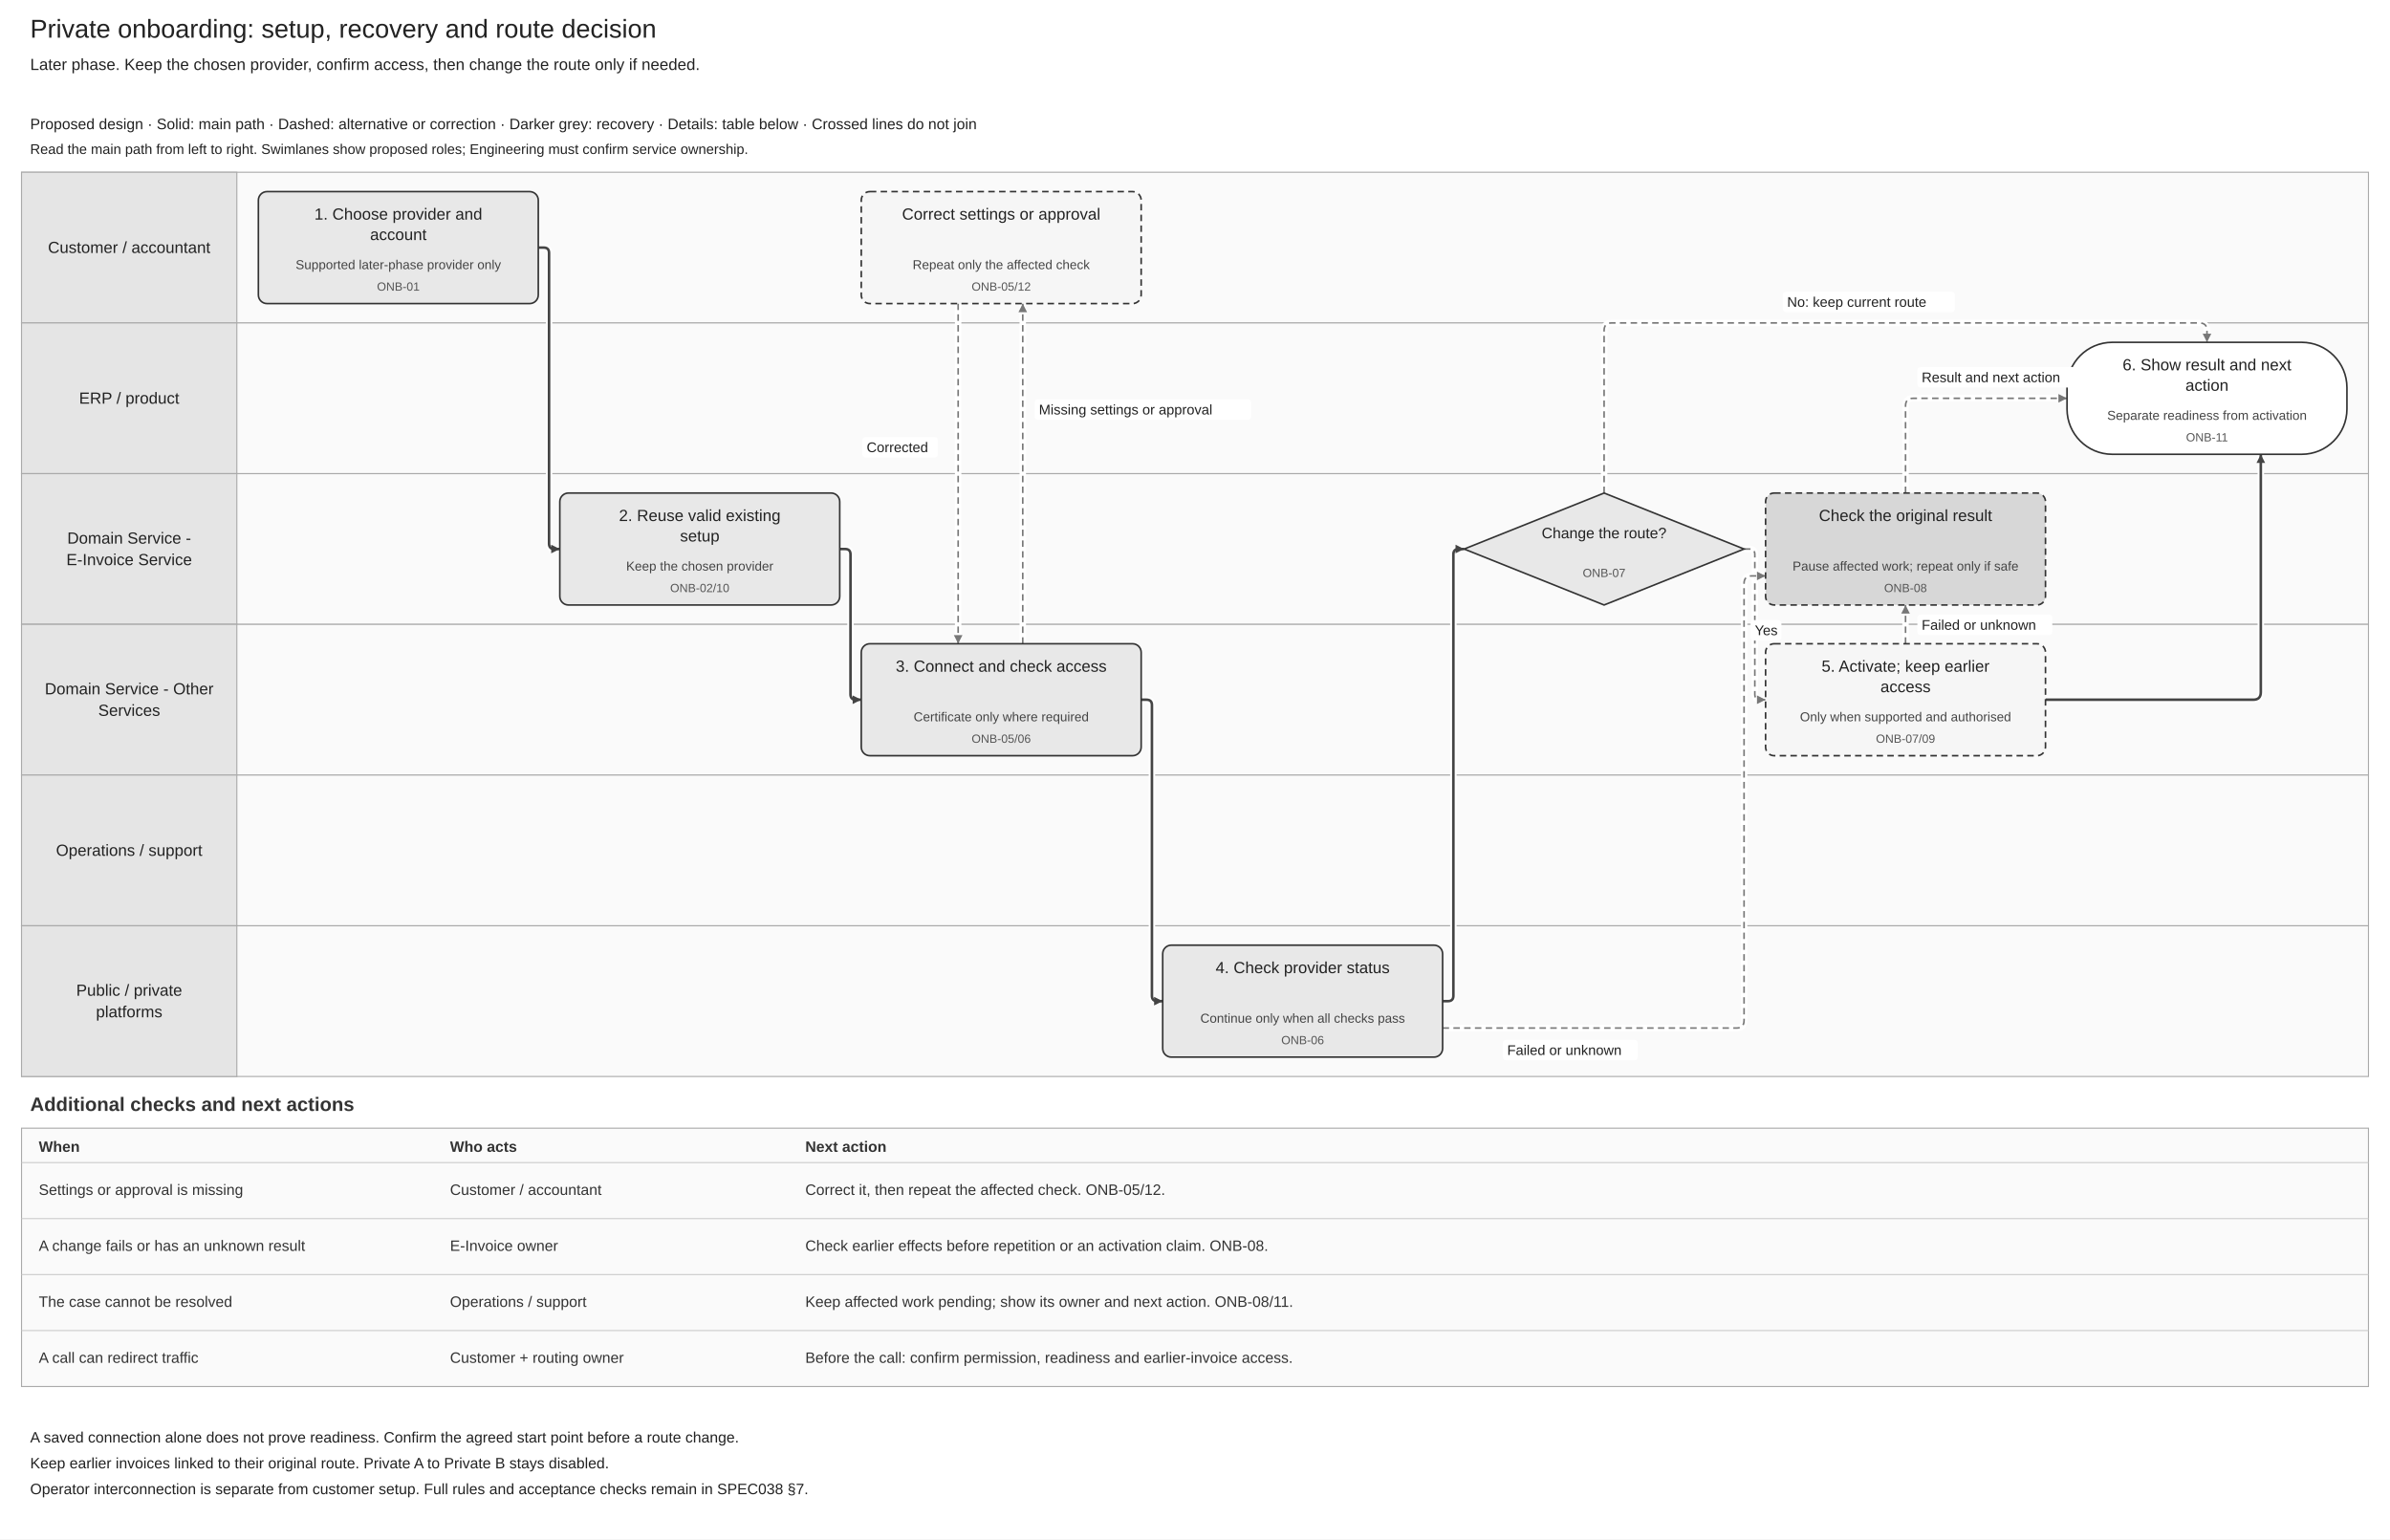
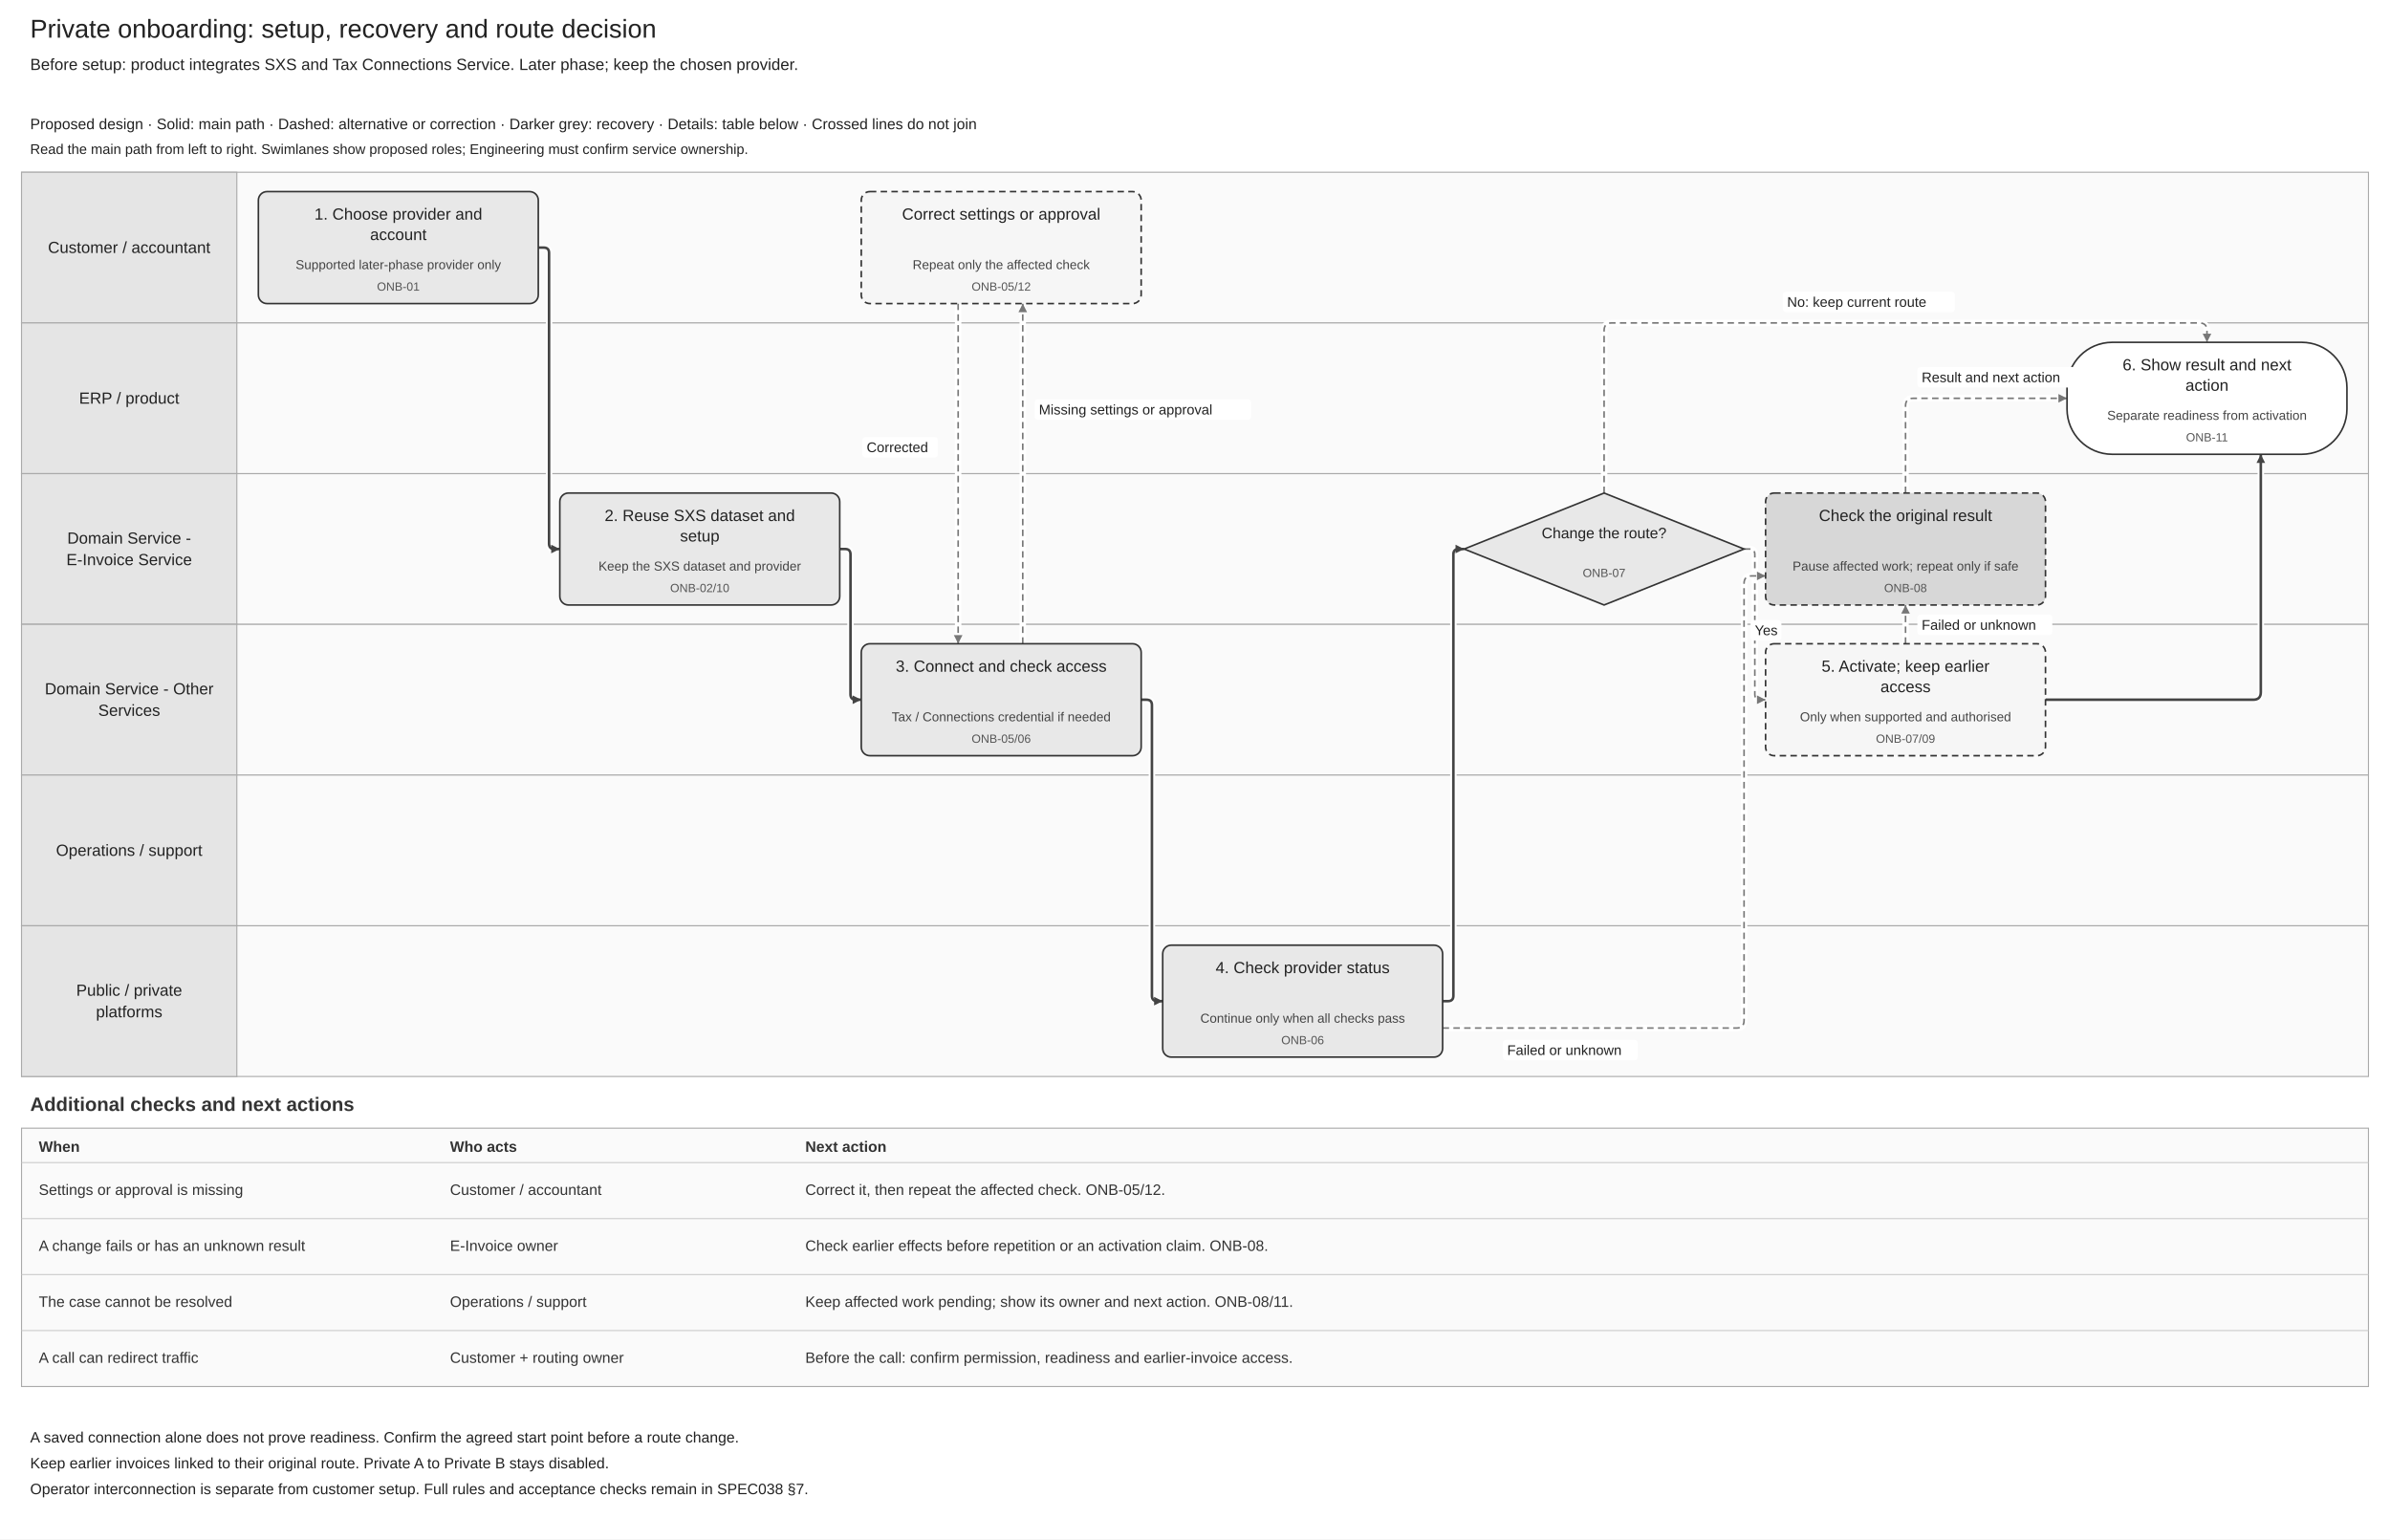
<svg xmlns="http://www.w3.org/2000/svg" width="2220" height="1430" viewBox="0 0 2220 1430" role="img" aria-label="Private onboarding: setup, recovery and route decision">
  <rect width="2220" height="1430" fill="white" />
  <text x="28" y="35" font-family="Arial, sans-serif" font-size="24" text-anchor="start" fill="#222222">Private onboarding: setup, recovery and route decision</text>
-   <text x="28" y="65" font-family="Arial, sans-serif" font-size="15" text-anchor="start" fill="#222222">Later phase. Keep the chosen provider, confirm access, then change the route only if needed.</text>
+   <text x="28" y="65" font-family="Arial, sans-serif" font-size="15" text-anchor="start" fill="#222222">Before setup: product integrates SXS and Tax Connections Service. Later phase; keep the chosen provider.</text>
  <text x="28" y="120" font-family="Arial, sans-serif" font-size="14" text-anchor="start" fill="#222222">Proposed design · Solid: main path · Dashed: alternative or correction · Darker grey: recovery · Details: table below · Crossed lines do not join</text>
  <text x="28" y="143" font-family="Arial, sans-serif" font-size="13" text-anchor="start" fill="#222222">Read the main path from left to right. Swimlanes show proposed roles; Engineering must confirm service ownership.</text>
  <rect x="20" y="160" width="2180" height="140" fill="#fafafa" stroke="#aaaaaa" />
  <rect x="20" y="160" width="200" height="140" fill="#e5e5e5" stroke="#aaaaaa" />
  <text x="120" y="235" font-family="Arial, sans-serif" font-size="15" text-anchor="middle" fill="#222222">Customer / accountant</text>
  <rect x="20" y="300" width="2180" height="140" fill="#fafafa" stroke="#aaaaaa" />
  <rect x="20" y="300" width="200" height="140" fill="#e5e5e5" stroke="#aaaaaa" />
  <text x="120" y="375" font-family="Arial, sans-serif" font-size="15" text-anchor="middle" fill="#222222">ERP / product</text>
  <rect x="20" y="440" width="2180" height="140" fill="#fafafa" stroke="#aaaaaa" />
  <rect x="20" y="440" width="200" height="140" fill="#e5e5e5" stroke="#aaaaaa" />
  <text x="120" y="505" font-family="Arial, sans-serif" font-size="15" text-anchor="middle" fill="#222222">Domain Service -</text>
  <text x="120" y="525" font-family="Arial, sans-serif" font-size="15" text-anchor="middle" fill="#222222">E-Invoice Service</text>
  <rect x="20" y="580" width="2180" height="140" fill="#fafafa" stroke="#aaaaaa" />
  <rect x="20" y="580" width="200" height="140" fill="#e5e5e5" stroke="#aaaaaa" />
  <text x="120" y="645" font-family="Arial, sans-serif" font-size="15" text-anchor="middle" fill="#222222">Domain Service - Other</text>
  <text x="120" y="665" font-family="Arial, sans-serif" font-size="15" text-anchor="middle" fill="#222222">Services</text>
  <rect x="20" y="720" width="2180" height="140" fill="#fafafa" stroke="#aaaaaa" />
  <rect x="20" y="720" width="200" height="140" fill="#e5e5e5" stroke="#aaaaaa" />
  <text x="120" y="795" font-family="Arial, sans-serif" font-size="15" text-anchor="middle" fill="#222222">Operations / support</text>
  <rect x="20" y="860" width="2180" height="140" fill="#fafafa" stroke="#aaaaaa" />
  <rect x="20" y="860" width="200" height="140" fill="#e5e5e5" stroke="#aaaaaa" />
  <text x="120" y="925" font-family="Arial, sans-serif" font-size="15" text-anchor="middle" fill="#222222">Public / private</text>
  <text x="120" y="945" font-family="Arial, sans-serif" font-size="15" text-anchor="middle" fill="#222222">platforms</text>
  <path d="M 500,230.0 L 505,230 Q 510,230.0 510,235 L 510,505 Q 510,510.0 515,510 L 520,510.0" fill="none" stroke="white" stroke-width="6" stroke-linejoin="round" data-crossing-gap="true" />
  <path d="M 500,230.0 L 505,230 Q 510,230.0 510,235 L 510,505 Q 510,510.0 515,510 L 520,510.0" fill="none" stroke="#444444" stroke-width="2.4" stroke-linejoin="round" data-connection="choose→reuse" />
  <path d="M 520,510.0 L 512.0,506.0 L 512.0,514.0 Z" fill="#444444" />
  <path d="M 780,510.0 L 785,510 Q 790,510.0 790,515 L 790,645 Q 790,650.0 795,650 L 800,650.0" fill="none" stroke="white" stroke-width="6" stroke-linejoin="round" data-crossing-gap="true" />
  <path d="M 780,510.0 L 785,510 Q 790,510.0 790,515 L 790,645 Q 790,650.0 795,650 L 800,650.0" fill="none" stroke="#444444" stroke-width="2.4" stroke-linejoin="round" data-connection="reuse→setup" />
  <path d="M 800,650.0 L 792.0,646.0 L 792.0,654.0 Z" fill="#444444" />
  <path d="M 1060,650.0 L 1065,650 Q 1070,650.0 1070,655 L 1070,925 Q 1070,930.0 1075,930 L 1080,930.0" fill="none" stroke="white" stroke-width="6" stroke-linejoin="round" data-crossing-gap="true" />
  <path d="M 1060,650.0 L 1065,650 Q 1070,650.0 1070,655 L 1070,925 Q 1070,930.0 1075,930 L 1080,930.0" fill="none" stroke="#444444" stroke-width="2.4" stroke-linejoin="round" data-connection="setup→provider" />
  <path d="M 1080,930.0 L 1072.0,926.0 L 1072.0,934.0 Z" fill="#444444" />
  <path d="M 1340,930.0 L 1345,930 Q 1350,930.0 1350,925 L 1350,515 Q 1350,510.0 1355,510 L 1360,510.0" fill="none" stroke="white" stroke-width="6" stroke-linejoin="round" data-crossing-gap="true" />
  <path d="M 1340,930.0 L 1345,930 Q 1350,930.0 1350,925 L 1350,515 Q 1350,510.0 1355,510 L 1360,510.0" fill="none" stroke="#444444" stroke-width="2.4" stroke-linejoin="round" data-connection="provider→change" />
  <path d="M 1360,510.0 L 1352.0,506.0 L 1352.0,514.0 Z" fill="#444444" />
  <path d="M 1620,510.0 L 1625,510 Q 1630,510.0 1630,515 L 1630,645 Q 1630,650.0 1635,650 L 1640,650.0" fill="none" stroke="white" stroke-width="6" stroke-linejoin="round" data-crossing-gap="true" />
  <path d="M 1620,510.0 L 1625,510 Q 1630,510.0 1630,515 L 1630,645 Q 1630,650.0 1635,650 L 1640,650.0" fill="none" stroke="#777777" stroke-width="1.5" stroke-dasharray="6 4" stroke-linejoin="round" data-connection="change→activate" />
  <path d="M 1640,650.0 L 1632.0,646.0 L 1632.0,654.0 Z" fill="#777777" />
  <path d="M 1490,458 L 1490,307 Q 1490,300 1497,300 L 2043,300 Q 2050,300 2050,307 L 2050,318" fill="none" stroke="white" stroke-width="6" stroke-linejoin="round" data-crossing-gap="true" />
  <path d="M 1490,458 L 1490,307 Q 1490,300 1497,300 L 2043,300 Q 2050,300 2050,307 L 2050,318" fill="none" stroke="#777777" stroke-width="1.5" stroke-dasharray="6 4" stroke-linejoin="round" data-connection="change→result" />
  <path d="M 2050,318 L 2054.0,310.0 L 2046.0,310.0 Z" fill="#777777" />
  <path d="M 1900,650 L 2093,650 Q 2100,650 2100,643 L 2100,422" fill="none" stroke="white" stroke-width="6" stroke-linejoin="round" data-crossing-gap="true" />
  <path d="M 1900,650 L 2093,650 Q 2100,650 2100,643 L 2100,422" fill="none" stroke="#444444" stroke-width="2.4" stroke-linejoin="round" data-connection="activate→result" />
  <path d="M 2100,422 L 2096.0,430.0 L 2104.0,430.0 Z" fill="#444444" />
  <path d="M 950,598 L 950,282" fill="none" stroke="white" stroke-width="6" stroke-linejoin="round" data-crossing-gap="true" />
  <path d="M 950,598 L 950,282" fill="none" stroke="#777777" stroke-width="1.5" stroke-dasharray="6 4" stroke-linejoin="round" data-connection="setup→correct" />
  <path d="M 950,282 L 946.0,290.0 L 954.0,290.0 Z" fill="#777777" />
  <path d="M 890,282 L 890,598" fill="none" stroke="white" stroke-width="6" stroke-linejoin="round" data-crossing-gap="true" />
  <path d="M 890,282 L 890,598" fill="none" stroke="#777777" stroke-width="1.5" stroke-dasharray="6 4" stroke-linejoin="round" data-connection="correct→setup" />
  <path d="M 890,598 L 894.0,590.0 L 886.0,590.0 Z" fill="#777777" />
  <path d="M 1340,955 L 1613,955 Q 1620,955 1620,948 L 1620,542 Q 1620,535 1627,535 L 1640,535" fill="none" stroke="white" stroke-width="6" stroke-linejoin="round" data-crossing-gap="true" />
  <path d="M 1340,955 L 1613,955 Q 1620,955 1620,948 L 1620,542 Q 1620,535 1627,535 L 1640,535" fill="none" stroke="#777777" stroke-width="1.5" stroke-dasharray="6 4" stroke-linejoin="round" data-connection="provider→recover" />
  <path d="M 1640,535 L 1632.0,531.0 L 1632.0,539.0 Z" fill="#777777" />
  <path d="M 1770,598 L 1770,562" fill="none" stroke="white" stroke-width="6" stroke-linejoin="round" data-crossing-gap="true" />
  <path d="M 1770,598 L 1770,562" fill="none" stroke="#777777" stroke-width="1.5" stroke-dasharray="6 4" stroke-linejoin="round" data-connection="activate→recover" />
  <path d="M 1770,562 L 1766.0,570.0 L 1774.0,570.0 Z" fill="#777777" />
  <path d="M 1770,458 L 1770,377 Q 1770,370 1777,370 L 1920,370" fill="none" stroke="white" stroke-width="6" stroke-linejoin="round" data-crossing-gap="true" />
  <path d="M 1770,458 L 1770,377 Q 1770,370 1777,370 L 1920,370" fill="none" stroke="#777777" stroke-width="1.5" stroke-dasharray="6 4" stroke-linejoin="round" data-connection="recover→result" />
  <path d="M 1920,370 L 1912.0,366.0 L 1912.0,374.0 Z" fill="#777777" />
  <a href="../../specs/onboarding-and-connectivity/SPEC-SEI-038-customer-onboarding-and-connectivity-logical-feature-specification.md#61-onb-01-capture-requested-functions" aria-label="ONB-01 1. Choose provider and account">
    <rect x="240" y="178" width="260" height="104" rx="8" fill="#e8e8e8" stroke="#333333" stroke-width="1.5" />
    <text x="370.0" y="204" font-family="Arial, sans-serif" font-size="15" text-anchor="middle" fill="#222222">1. Choose provider and</text>
    <text x="370.0" y="223" font-family="Arial, sans-serif" font-size="15" text-anchor="middle" fill="#222222">account</text>
    <text x="370.0" y="250" font-family="Arial, sans-serif" font-size="12" text-anchor="middle" fill="#444444">Supported later-phase provider only</text>
    <text x="370.0" y="270" font-family="Arial, sans-serif" font-size="11" text-anchor="middle" fill="#555555">ONB-01</text>
  </a>
-   <a href="../../specs/onboarding-and-connectivity/SPEC-SEI-038-customer-onboarding-and-connectivity-logical-feature-specification.md#62-onb-02-check-business-identity-and-authority" aria-label="ONB-02/10 2. Reuse valid existing setup">
+   <a href="../../specs/onboarding-and-connectivity/SPEC-SEI-038-customer-onboarding-and-connectivity-logical-feature-specification.md#62-onb-02-check-business-identity-and-authority" aria-label="ONB-02/10 2. Reuse SXS dataset and setup">
    <rect x="520" y="458" width="260" height="104" rx="8" fill="#e8e8e8" stroke="#333333" stroke-width="1.5" />
-     <text x="650.0" y="484" font-family="Arial, sans-serif" font-size="15" text-anchor="middle" fill="#222222">2. Reuse valid existing</text>
+     <text x="650.0" y="484" font-family="Arial, sans-serif" font-size="15" text-anchor="middle" fill="#222222">2. Reuse SXS dataset and</text>
    <text x="650.0" y="503" font-family="Arial, sans-serif" font-size="15" text-anchor="middle" fill="#222222">setup</text>
-     <text x="650.0" y="530" font-family="Arial, sans-serif" font-size="12" text-anchor="middle" fill="#444444">Keep the chosen provider</text>
+     <text x="650.0" y="530" font-family="Arial, sans-serif" font-size="12" text-anchor="middle" fill="#444444">Keep the SXS dataset and provider</text>
    <text x="650.0" y="550" font-family="Arial, sans-serif" font-size="11" text-anchor="middle" fill="#555555">ONB-02/10</text>
  </a>
  <a href="../../specs/onboarding-and-connectivity/SPEC-SEI-038-customer-onboarding-and-connectivity-logical-feature-specification.md#67-onb-05-configure-private-choice" aria-label="ONB-05/06 3. Connect and check access">
    <rect x="800" y="598" width="260" height="104" rx="8" fill="#e8e8e8" stroke="#333333" stroke-width="1.5" />
    <text x="930.0" y="624" font-family="Arial, sans-serif" font-size="15" text-anchor="middle" fill="#222222">3. Connect and check access</text>
-     <text x="930.0" y="670" font-family="Arial, sans-serif" font-size="12" text-anchor="middle" fill="#444444">Certificate only where required</text>
+     <text x="930.0" y="670" font-family="Arial, sans-serif" font-size="12" text-anchor="middle" fill="#444444">Tax / Connections credential if needed</text>
    <text x="930.0" y="690" font-family="Arial, sans-serif" font-size="11" text-anchor="middle" fill="#555555">ONB-05/06</text>
  </a>
  <a href="../../specs/onboarding-and-connectivity/SPEC-SEI-038-customer-onboarding-and-connectivity-logical-feature-specification.md#68-onb-06-prove-private-readiness" aria-label="ONB-06 4. Check provider status">
    <rect x="1080" y="878" width="260" height="104" rx="8" fill="#e8e8e8" stroke="#333333" stroke-width="1.5" />
    <text x="1210.0" y="904" font-family="Arial, sans-serif" font-size="15" text-anchor="middle" fill="#222222">4. Check provider status</text>
    <text x="1210.0" y="950" font-family="Arial, sans-serif" font-size="12" text-anchor="middle" fill="#444444">Continue only when all checks pass</text>
    <text x="1210.0" y="970" font-family="Arial, sans-serif" font-size="11" text-anchor="middle" fill="#555555">ONB-06</text>
  </a>
  <a href="../../specs/onboarding-and-connectivity/SPEC-SEI-038-customer-onboarding-and-connectivity-logical-feature-specification.md#69-onb-07-cut-over-new-traffic" aria-label="ONB-07 Change the route?">
    <path d="M 1490.0,458 L 1620,510.0 L 1490.0,562 L 1360,510.0 Z" fill="#e8e8e8" stroke="#333333" stroke-width="1.5" />
    <text x="1490.0" y="500" font-family="Arial, sans-serif" font-size="14" text-anchor="middle" fill="#222222">Change the route?</text>
    <text x="1490.0" y="536" font-family="Arial, sans-serif" font-size="11" text-anchor="middle" fill="#555555">ONB-07</text>
  </a>
  <a href="../../specs/onboarding-and-connectivity/SPEC-SEI-038-customer-onboarding-and-connectivity-logical-feature-specification.md#69-onb-07-cut-over-new-traffic" aria-label="ONB-07/09 5. Activate; keep earlier access">
    <rect x="1640" y="598" width="260" height="104" rx="8" fill="#f6f6f6" stroke="#333333" stroke-width="1.5" stroke-dasharray="6 4" />
    <text x="1770.0" y="624" font-family="Arial, sans-serif" font-size="15" text-anchor="middle" fill="#222222">5. Activate; keep earlier</text>
    <text x="1770.0" y="643" font-family="Arial, sans-serif" font-size="15" text-anchor="middle" fill="#222222">access</text>
    <text x="1770.0" y="670" font-family="Arial, sans-serif" font-size="12" text-anchor="middle" fill="#444444">Only when supported and authorised</text>
    <text x="1770.0" y="690" font-family="Arial, sans-serif" font-size="11" text-anchor="middle" fill="#555555">ONB-07/09</text>
  </a>
  <a href="../../specs/onboarding-and-connectivity/SPEC-SEI-038-customer-onboarding-and-connectivity-logical-feature-specification.md#612-onb-11-return-results-and-required-actions" aria-label="ONB-11 6. Show result and next action">
    <rect x="1920" y="318" width="260" height="104" rx="42" fill="#ffffff" stroke="#333333" stroke-width="1.5" />
    <text x="2050.0" y="344" font-family="Arial, sans-serif" font-size="15" text-anchor="middle" fill="#222222">6. Show result and next</text>
    <text x="2050.0" y="363" font-family="Arial, sans-serif" font-size="15" text-anchor="middle" fill="#222222">action</text>
    <text x="2050.0" y="390" font-family="Arial, sans-serif" font-size="12" text-anchor="middle" fill="#444444">Separate readiness from activation</text>
    <text x="2050.0" y="410" font-family="Arial, sans-serif" font-size="11" text-anchor="middle" fill="#555555">ONB-11</text>
  </a>
  <a href="../../specs/onboarding-and-connectivity/SPEC-SEI-038-customer-onboarding-and-connectivity-logical-feature-specification.md#67-onb-05-configure-private-choice" aria-label="ONB-05/12 Correct settings or approval">
    <rect x="800" y="178" width="260" height="104" rx="8" fill="#f6f6f6" stroke="#333333" stroke-width="1.5" stroke-dasharray="6 4" />
    <text x="930.0" y="204" font-family="Arial, sans-serif" font-size="15" text-anchor="middle" fill="#222222">Correct settings or approval</text>
    <text x="930.0" y="250" font-family="Arial, sans-serif" font-size="12" text-anchor="middle" fill="#444444">Repeat only the affected check</text>
    <text x="930.0" y="270" font-family="Arial, sans-serif" font-size="11" text-anchor="middle" fill="#555555">ONB-05/12</text>
  </a>
  <a href="../../specs/onboarding-and-connectivity/SPEC-SEI-038-customer-onboarding-and-connectivity-logical-feature-specification.md#610-onb-08-reconcile-and-recover" aria-label="ONB-08 Check the original result">
    <rect x="1640" y="458" width="260" height="104" rx="8" fill="#d7d7d7" stroke="#333333" stroke-width="1.5" stroke-dasharray="6 4" />
    <text x="1770.0" y="484" font-family="Arial, sans-serif" font-size="15" text-anchor="middle" fill="#222222">Check the original result</text>
    <text x="1770.0" y="530" font-family="Arial, sans-serif" font-size="12" text-anchor="middle" fill="#444444">Pause affected work; repeat only if safe</text>
    <text x="1770.0" y="550" font-family="Arial, sans-serif" font-size="11" text-anchor="middle" fill="#555555">ONB-08</text>
  </a>
  <rect data-arrow-label="true" x="1626" y="576" width="28.7" height="19" rx="3" fill="white" />
  <text x="1630" y="590" font-family="Arial, sans-serif" font-size="13" text-anchor="start" fill="#222222">Yes</text>
  <rect data-arrow-label="true" x="1656" y="271" width="159.8" height="19" rx="3" fill="white" />
  <text x="1660" y="285" font-family="Arial, sans-serif" font-size="13" text-anchor="start" fill="#222222">No: keep current route</text>
  <rect data-arrow-label="true" x="961" y="371" width="201.2" height="19" rx="3" fill="white" />
  <text x="965" y="385" font-family="Arial, sans-serif" font-size="13" text-anchor="start" fill="#222222">Missing settings or approval</text>
  <rect data-arrow-label="true" x="801" y="406" width="70.1" height="19" rx="3" fill="white" />
  <text x="805" y="420" font-family="Arial, sans-serif" font-size="13" text-anchor="start" fill="#222222">Corrected</text>
  <rect data-arrow-label="true" x="1396" y="966" width="125.3" height="19" rx="3" fill="white" />
  <text x="1400" y="980" font-family="Arial, sans-serif" font-size="13" text-anchor="start" fill="#222222">Failed or unknown</text>
  <rect data-arrow-label="true" x="1781" y="571" width="125.3" height="19" rx="3" fill="white" />
  <text x="1785" y="585" font-family="Arial, sans-serif" font-size="13" text-anchor="start" fill="#222222">Failed or unknown</text>
  <rect data-arrow-label="true" x="1781" y="341" width="159.8" height="19" rx="3" fill="white" />
  <text x="1785" y="355" font-family="Arial, sans-serif" font-size="13" text-anchor="start" fill="#222222">Result and next action</text>
  <text x="28" y="1340" font-family="Arial, sans-serif" font-size="14" text-anchor="start" fill="#222222">A saved connection alone does not prove readiness. Confirm the agreed start point before a route change.</text>
  <text x="28" y="1364" font-family="Arial, sans-serif" font-size="14" text-anchor="start" fill="#222222">Keep earlier invoices linked to their original route. Private A to Private B stays disabled.</text>
  <text x="28" y="1388" font-family="Arial, sans-serif" font-size="14" text-anchor="start" fill="#222222">Operator interconnection is separate from customer setup. Full rules and acceptance checks remain in SPEC038 §7.</text>
  <text x="28" y="1032" font-family="Arial, sans-serif" font-size="18" fill="#333333" font-weight="bold">Additional checks and next actions</text>
  <rect x="20" y="1048" width="2180" height="240" fill="#fafafa" stroke="#aaaaaa" />
  <text x="36" y="1070" font-family="Arial, sans-serif" font-size="14" fill="#333333" font-weight="bold">When</text>
  <text x="418" y="1070" font-family="Arial, sans-serif" font-size="14" fill="#333333" font-weight="bold">Who acts</text>
  <text x="748" y="1070" font-family="Arial, sans-serif" font-size="14" fill="#333333" font-weight="bold">Next action</text>
  <path d="M 20,1080 L 2200,1080" stroke="#cccccc" fill="none" />
  <text x="36" y="1110" font-family="Arial, sans-serif" font-size="14" fill="#333333">Settings or approval is missing</text>
  <text x="418" y="1110" font-family="Arial, sans-serif" font-size="14" fill="#333333">Customer / accountant</text>
  <text x="748" y="1110" font-family="Arial, sans-serif" font-size="14" fill="#333333">Correct it, then repeat the affected check. ONB-05/12.</text>
  <path d="M 20,1132 L 2200,1132" stroke="#cccccc" fill="none" />
  <text x="36" y="1162" font-family="Arial, sans-serif" font-size="14" fill="#333333">A change fails or has an unknown result</text>
  <text x="418" y="1162" font-family="Arial, sans-serif" font-size="14" fill="#333333">E-Invoice owner</text>
  <text x="748" y="1162" font-family="Arial, sans-serif" font-size="14" fill="#333333">Check earlier effects before repetition or an activation claim. ONB-08.</text>
  <path d="M 20,1184 L 2200,1184" stroke="#cccccc" fill="none" />
  <text x="36" y="1214" font-family="Arial, sans-serif" font-size="14" fill="#333333">The case cannot be resolved</text>
  <text x="418" y="1214" font-family="Arial, sans-serif" font-size="14" fill="#333333">Operations / support</text>
  <text x="748" y="1214" font-family="Arial, sans-serif" font-size="14" fill="#333333">Keep affected work pending; show its owner and next action. ONB-08/11.</text>
  <path d="M 20,1236 L 2200,1236" stroke="#cccccc" fill="none" />
  <text x="36" y="1266" font-family="Arial, sans-serif" font-size="14" fill="#333333">A call can redirect traffic</text>
  <text x="418" y="1266" font-family="Arial, sans-serif" font-size="14" fill="#333333">Customer + routing owner</text>
  <text x="748" y="1266" font-family="Arial, sans-serif" font-size="14" fill="#333333">Before the call: confirm permission, readiness and earlier-invoice access.</text>
</svg>
